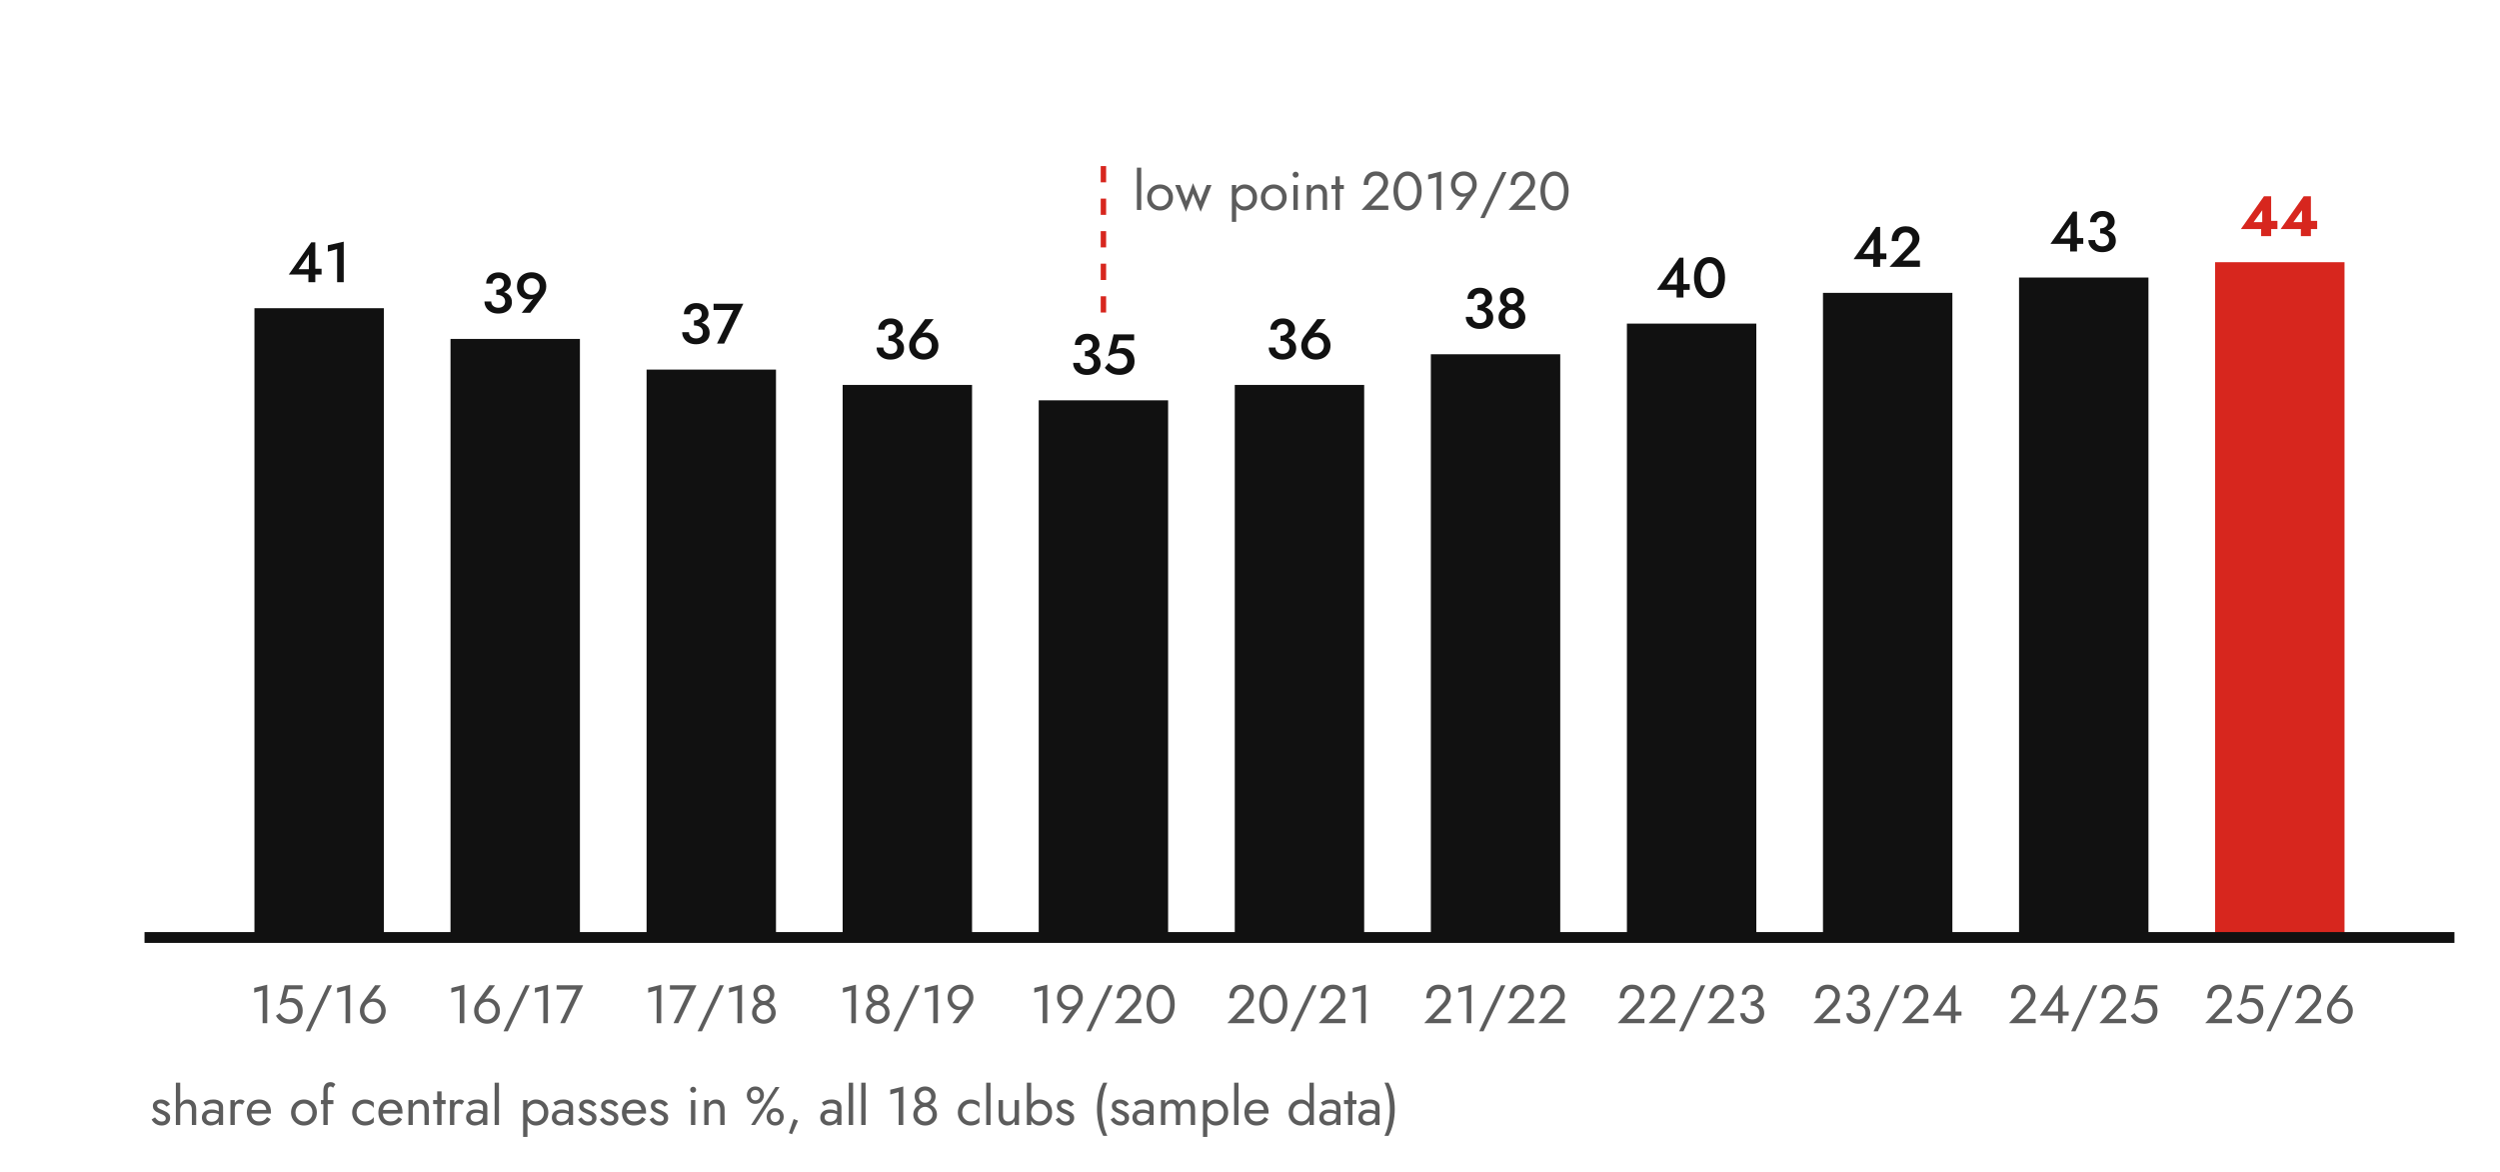
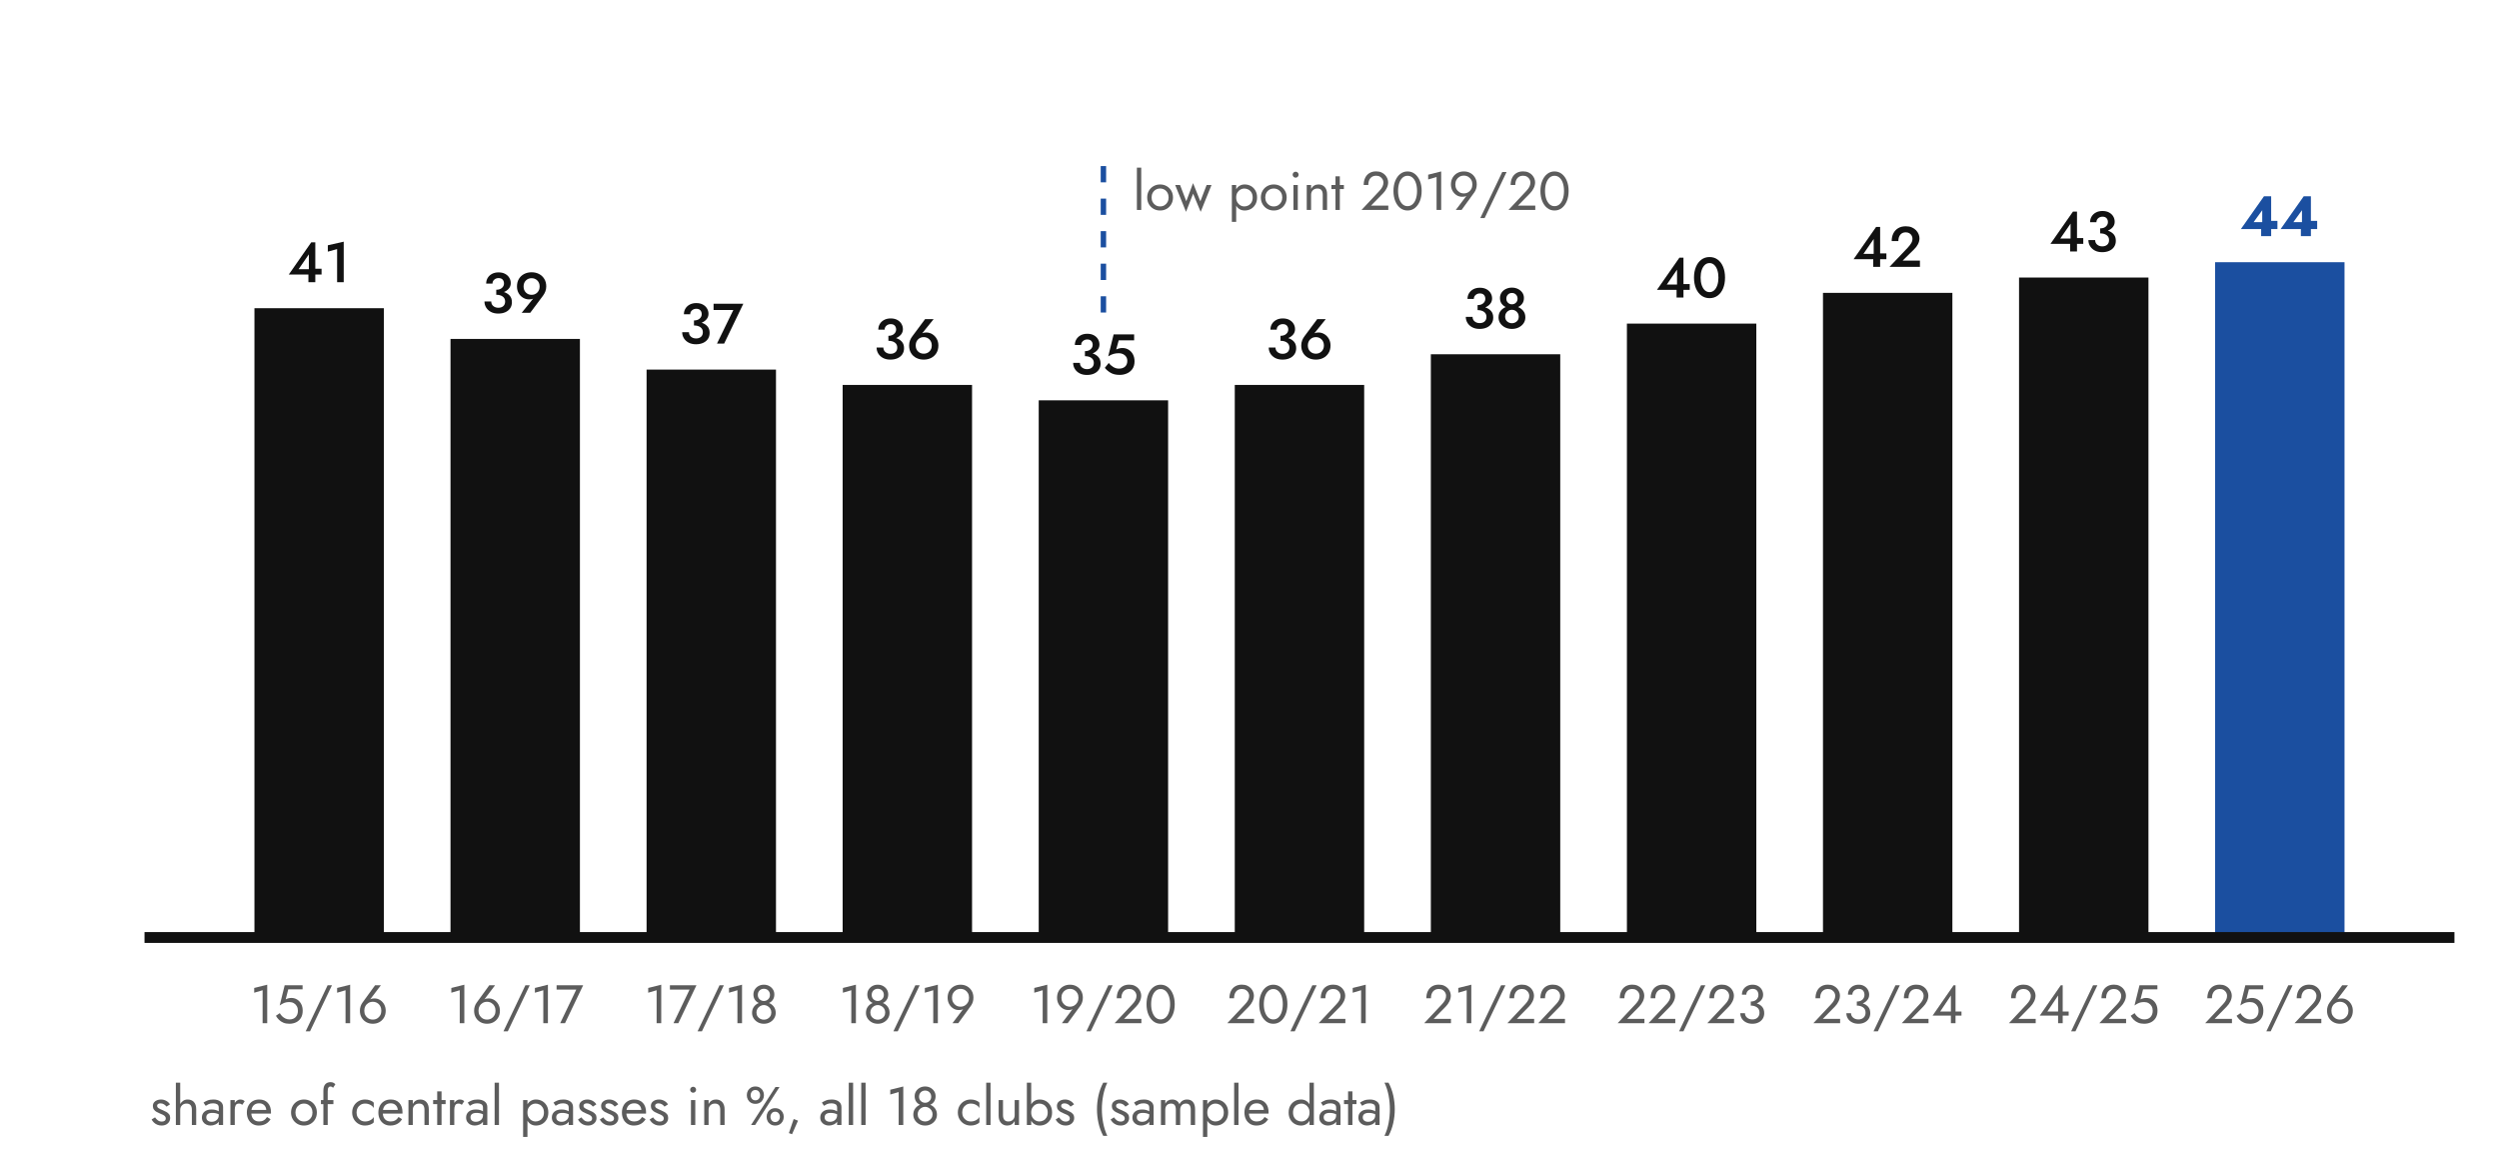
<svg xmlns="http://www.w3.org/2000/svg" xmlns:xlink="http://www.w3.org/1999/xlink" width="460.8pt" height="216pt" viewBox="0 0 460.8 216" version="1.1">
  <defs>
    <style type="text/css">*{stroke-linejoin: round; stroke-linecap: butt}</style>
  </defs>
  <g id="figure_1">
    <g id="patch_1">
      <path d="M 0 216  L 460.8 216  L 460.8 0  L 0 0  L 0 216  z " style="fill: none" />
    </g>
    <g id="axes_1">
      <g id="patch_2">
        <path d="M 27.648 172.8  L 451.584 172.8  L 451.584 25.92  L 27.648 25.92  L 27.648 172.8  z " style="fill: none" />
      </g>
      <g id="patch_3">
        <path d="M 46.918 172.8  L 70.779 172.8  L 70.779 56.812  L 46.918 56.812  z " clip-path="url(#pa47dbab7b7)" style="fill: #111111" />
      </g>
      <g id="patch_4">
        <path d="M 83.071 172.8  L 106.933 172.8  L 106.933 62.47  L 83.071 62.47  z " clip-path="url(#pa47dbab7b7)" style="fill: #111111" />
      </g>
      <g id="patch_5">
        <path d="M 119.225 172.8  L 143.086 172.8  L 143.086 68.128  L 119.225 68.128  z " clip-path="url(#pa47dbab7b7)" style="fill: #111111" />
      </g>
      <g id="patch_6">
        <path d="M 155.378 172.8  L 179.24 172.8  L 179.24 70.957  L 155.378 70.957  z " clip-path="url(#pa47dbab7b7)" style="fill: #111111" />
      </g>
      <g id="patch_7">
        <path d="M 191.532 172.8  L 215.393 172.8  L 215.393 73.786  L 191.532 73.786  z " clip-path="url(#pa47dbab7b7)" style="fill: #111111" />
      </g>
      <g id="patch_8">
        <path d="M 227.685 172.8  L 251.547 172.8  L 251.547 70.957  L 227.685 70.957  z " clip-path="url(#pa47dbab7b7)" style="fill: #111111" />
      </g>
      <g id="patch_9">
        <path d="M 263.839 172.8  L 287.7 172.8  L 287.7 65.299  L 263.839 65.299  z " clip-path="url(#pa47dbab7b7)" style="fill: #111111" />
      </g>
      <g id="patch_10">
        <path d="M 299.992 172.8  L 323.854 172.8  L 323.854 59.641  L 299.992 59.641  z " clip-path="url(#pa47dbab7b7)" style="fill: #111111" />
      </g>
      <g id="patch_11">
        <path d="M 336.146 172.8  L 360.007 172.8  L 360.007 53.983  L 336.146 53.983  z " clip-path="url(#pa47dbab7b7)" style="fill: #111111" />
      </g>
      <g id="patch_12">
        <path d="M 372.299 172.8  L 396.161 172.8  L 396.161 51.154  L 372.299 51.154  z " clip-path="url(#pa47dbab7b7)" style="fill: #111111" />
      </g>
      <g id="patch_13">
-         <path d="M 408.453 172.8  L 432.314 172.8  L 432.314 48.325  L 408.453 48.325  z " clip-path="url(#pa47dbab7b7)" style="fill: #d7261e" />
+         <path d="M 408.453 172.8  L 432.314 172.8  L 432.314 48.325  L 408.453 48.325  z " clip-path="url(#pa47dbab7b7)" style="fill: #1b4fa0" />
      </g>
      <g id="matplotlib.axis_1">
        <g id="xtick_1">
          <g id="line2d_1" />
          <g id="text_1">
            <g style="fill: #5c5c5c" transform="translate(46.07348 188.6) scale(0.1 -0.1)">
              <defs>
                <path id="Jost-Book-31" d="M 512 3597  L 512 4160  L 2048 4544  L 2048 0  L 1504 0  L 1504 3891  L 512 3597  z " transform="scale(0.015625)" />
                <path id="Jost-Book-35" d="M 3354 1472  Q 3354 966 3142 624  Q 2931 282 2576 109  Q 2221 -64 1786 -64  Q 1376 -64 1072 64  Q 768 192 553 406  Q 339 621 192 877  L 653 1190  Q 755 998 924 828  Q 1094 659 1318 553  Q 1542 448 1786 448  Q 2266 448 2528 729  Q 2790 1011 2790 1472  Q 2790 1779 2659 2009  Q 2528 2240 2301 2368  Q 2074 2496 1786 2496  Q 1574 2496 1398 2461  Q 1222 2426 1046 2339  Q 870 2253 640 2093  L 1229 4480  L 3341 4480  L 3341 4000  L 1651 4000  L 1350 2816  Q 1670 2982 2016 2982  Q 2400 2982 2704 2790  Q 3008 2598 3181 2259  Q 3354 1920 3354 1472  z " transform="scale(0.015625)" />
                <path id="Jost-Book-2f" d="M 2688 4480  L 3200 4480  L 608 -960  L 96 -960  L 2688 4480  z " transform="scale(0.015625)" />
                <path id="Jost-Book-36" d="M 2112 4480  L 2797 4480  L 1536 2816  Q 1645 2880 1769 2902  Q 1894 2925 2042 2925  Q 2406 2925 2707 2733  Q 3008 2541 3187 2214  Q 3366 1888 3366 1472  Q 3366 1011 3164 665  Q 2963 320 2620 128  Q 2278 -64 1843 -64  Q 1414 -64 1068 128  Q 723 320 521 665  Q 320 1011 320 1472  Q 320 1747 397 1984  Q 474 2221 602 2400  L 2112 4480  z M 838 1472  Q 838 1165 969 931  Q 1101 698 1328 563  Q 1555 429 1843 429  Q 2131 429 2358 563  Q 2586 698 2717 931  Q 2848 1165 2848 1472  Q 2848 1779 2717 2019  Q 2586 2259 2358 2393  Q 2131 2528 1843 2528  Q 1555 2528 1328 2393  Q 1101 2259 969 2019  Q 838 1779 838 1472  z " transform="scale(0.015625)" />
              </defs>
              <use xlink:href="#Jost-Book-31" />
              <use xlink:href="#Jost-Book-35" transform="translate(44.99999 0)" />
              <use xlink:href="#Jost-Book-2f" transform="translate(101.4 0)" />
              <use xlink:href="#Jost-Book-31" transform="translate(152.9 0)" />
              <use xlink:href="#Jost-Book-36" transform="translate(197.8999 0)" />
            </g>
          </g>
        </g>
        <g id="xtick_2">
          <g id="line2d_2" />
          <g id="text_2">
            <g style="fill: #5c5c5c" transform="translate(82.42229 188.6) scale(0.1 -0.1)">
              <defs>
                <path id="Jost-Book-37" d="M 192 3968  L 192 4480  L 3328 4480  L 1184 0  L 614 0  L 2515 3968  L 192 3968  z " transform="scale(0.015625)" />
              </defs>
              <use xlink:href="#Jost-Book-31" />
              <use xlink:href="#Jost-Book-36" transform="translate(44.99999 0)" />
              <use xlink:href="#Jost-Book-2f" transform="translate(102.6 0)" />
              <use xlink:href="#Jost-Book-31" transform="translate(154.1 0)" />
              <use xlink:href="#Jost-Book-37" transform="translate(199.0999 0)" />
            </g>
          </g>
        </g>
        <g id="xtick_3">
          <g id="line2d_3" />
          <g id="text_3">
            <g style="fill: #5c5c5c" transform="translate(118.7258 188.6) scale(0.1 -0.1)">
              <defs>
                <path id="Jost-Book-38" d="M 352 1216  Q 352 1658 579 1955  Q 806 2253 1146 2387  Q 851 2515 681 2774  Q 512 3034 512 3398  Q 512 3718 675 3977  Q 838 4237 1116 4390  Q 1395 4544 1747 4544  Q 2099 4544 2377 4390  Q 2656 4237 2819 3977  Q 2982 3718 2982 3398  Q 2982 3034 2812 2774  Q 2643 2515 2349 2387  Q 2688 2253 2915 1955  Q 3142 1658 3142 1216  Q 3142 870 2960 579  Q 2778 288 2464 112  Q 2150 -64 1747 -64  Q 1350 -64 1033 112  Q 717 288 534 579  Q 352 870 352 1216  z M 1030 3334  Q 1030 3021 1244 2822  Q 1459 2624 1747 2624  Q 2035 2624 2249 2822  Q 2464 3021 2464 3334  Q 2464 3654 2262 3859  Q 2061 4064 1747 4064  Q 1434 4064 1232 3859  Q 1030 3654 1030 3334  z M 870 1280  Q 870 1005 995 813  Q 1120 621 1321 518  Q 1523 416 1747 416  Q 1971 416 2172 518  Q 2374 621 2499 813  Q 2624 1005 2624 1280  Q 2624 1523 2499 1718  Q 2374 1914 2172 2029  Q 1971 2144 1747 2144  Q 1523 2144 1321 2029  Q 1120 1914 995 1718  Q 870 1523 870 1280  z " transform="scale(0.015625)" />
              </defs>
              <use xlink:href="#Jost-Book-31" />
              <use xlink:href="#Jost-Book-37" transform="translate(44.99999 0)" />
              <use xlink:href="#Jost-Book-2f" transform="translate(97.49997 0)" />
              <use xlink:href="#Jost-Book-31" transform="translate(149 0)" />
              <use xlink:href="#Jost-Book-38" transform="translate(193.9999 0)" />
            </g>
          </g>
        </g>
        <g id="xtick_4">
          <g id="line2d_4" />
          <g id="text_4">
            <g style="fill: #5c5c5c" transform="translate(154.6246 188.6) scale(0.1 -0.1)">
              <defs>
                <path id="Jost-Book-39" d="M 1574 0  L 890 0  L 2150 1664  Q 2042 1600 1917 1577  Q 1792 1555 1645 1555  Q 1280 1555 979 1747  Q 678 1939 499 2268  Q 320 2598 320 3008  Q 320 3469 521 3814  Q 723 4160 1068 4352  Q 1414 4544 1843 4544  Q 2278 4544 2620 4352  Q 2963 4160 3164 3814  Q 3366 3469 3366 3008  Q 3366 2733 3289 2496  Q 3213 2259 3085 2080  L 1574 0  z M 2848 3008  Q 2848 3315 2717 3548  Q 2586 3782 2358 3916  Q 2131 4051 1843 4051  Q 1555 4051 1328 3916  Q 1101 3782 969 3548  Q 838 3315 838 3008  Q 838 2701 969 2464  Q 1101 2227 1328 2089  Q 1555 1952 1843 1952  Q 2131 1952 2358 2089  Q 2586 2227 2717 2464  Q 2848 2701 2848 3008  z " transform="scale(0.015625)" />
              </defs>
              <use xlink:href="#Jost-Book-31" />
              <use xlink:href="#Jost-Book-38" transform="translate(44.99999 0)" />
              <use xlink:href="#Jost-Book-2f" transform="translate(99.59998 0)" />
              <use xlink:href="#Jost-Book-31" transform="translate(151.1 0)" />
              <use xlink:href="#Jost-Book-39" transform="translate(196.0999 0)" />
            </g>
          </g>
        </g>
        <g id="xtick_5">
          <g id="line2d_5" />
          <g id="text_5">
            <g style="fill: #5c5c5c" transform="translate(189.9125 188.6) scale(0.1 -0.1)">
              <defs>
                <path id="Jost-Book-32" d="M 128 0  L 2246 2259  Q 2470 2496 2592 2733  Q 2714 2970 2714 3238  Q 2714 3437 2611 3619  Q 2509 3802 2317 3920  Q 2125 4038 1850 4038  Q 1421 4038 1174 3747  Q 928 3456 928 2944  L 384 2944  Q 384 3424 557 3785  Q 730 4147 1059 4348  Q 1389 4550 1850 4550  Q 2221 4550 2489 4425  Q 2758 4301 2931 4105  Q 3104 3910 3187 3686  Q 3270 3462 3270 3258  Q 3270 2912 3104 2573  Q 2938 2234 2675 1965  L 1248 512  L 3290 512  L 3290 0  L 128 0  z " transform="scale(0.015625)" />
                <path id="Jost-Book-30" d="M 256 2240  Q 256 2912 467 3430  Q 678 3949 1052 4246  Q 1427 4544 1920 4544  Q 2413 4544 2787 4246  Q 3162 3949 3373 3430  Q 3584 2912 3584 2240  Q 3584 1568 3373 1049  Q 3162 531 2787 233  Q 2413 -64 1920 -64  Q 1427 -64 1052 233  Q 678 531 467 1049  Q 256 1568 256 2240  z M 800 2240  Q 800 1722 937 1315  Q 1075 909 1324 678  Q 1574 448 1920 448  Q 2266 448 2518 678  Q 2771 909 2905 1315  Q 3040 1722 3040 2240  Q 3040 2765 2905 3168  Q 2771 3571 2518 3801  Q 2266 4032 1920 4032  Q 1574 4032 1324 3801  Q 1075 3571 937 3168  Q 800 2765 800 2240  z " transform="scale(0.015625)" />
              </defs>
              <use xlink:href="#Jost-Book-31" />
              <use xlink:href="#Jost-Book-39" transform="translate(44.99999 0)" />
              <use xlink:href="#Jost-Book-2f" transform="translate(102.6 0)" />
              <use xlink:href="#Jost-Book-32" transform="translate(154.1 0)" />
              <use xlink:href="#Jost-Book-30" transform="translate(211 0)" />
            </g>
          </g>
        </g>
        <g id="xtick_6">
          <g id="line2d_6" />
          <g id="text_6">
            <g style="fill: #5c5c5c" transform="translate(226.1004 188.6) scale(0.1 -0.1)">
              <use xlink:href="#Jost-Book-32" />
              <use xlink:href="#Jost-Book-30" transform="translate(56.89999 0)" />
              <use xlink:href="#Jost-Book-2f" transform="translate(116.9 0)" />
              <use xlink:href="#Jost-Book-32" transform="translate(168.4 0)" />
              <use xlink:href="#Jost-Book-31" transform="translate(225.3 0)" />
            </g>
          </g>
        </g>
        <g id="xtick_7">
          <g id="line2d_7" />
          <g id="text_7">
            <g style="fill: #5c5c5c" transform="translate(262.4086 188.6) scale(0.1 -0.1)">
              <use xlink:href="#Jost-Book-32" />
              <use xlink:href="#Jost-Book-31" transform="translate(56.89999 0)" />
              <use xlink:href="#Jost-Book-2f" transform="translate(101.9 0)" />
              <use xlink:href="#Jost-Book-32" transform="translate(153.4 0)" />
              <use xlink:href="#Jost-Book-32" transform="translate(210.3 0)" />
            </g>
          </g>
        </g>
        <g id="xtick_8">
          <g id="line2d_8" />
          <g id="text_8">
            <g style="fill: #5c5c5c" transform="translate(298.0824 188.6) scale(0.1 -0.1)">
              <defs>
                <path id="Jost-Book-33" d="M 1811 -64  Q 1382 -64 1059 102  Q 736 269 560 553  Q 384 838 384 1184  L 934 1184  Q 934 870 1180 659  Q 1427 448 1811 448  Q 2195 448 2422 665  Q 2650 883 2650 1248  Q 2650 1664 2352 1872  Q 2054 2080 1619 2080  L 1619 2560  Q 2054 2560 2288 2790  Q 2522 3021 2522 3334  Q 2522 3654 2352 3852  Q 2182 4051 1843 4051  Q 1530 4051 1312 3856  Q 1094 3661 1094 3366  L 576 3366  Q 576 3718 739 3980  Q 902 4243 1187 4393  Q 1472 4544 1837 4544  Q 2221 4544 2499 4377  Q 2778 4211 2928 3942  Q 3078 3674 3078 3354  Q 3078 3021 2873 2752  Q 2669 2483 2317 2336  Q 2714 2221 2960 1939  Q 3206 1658 3206 1184  Q 3206 806 3024 524  Q 2842 243 2528 89  Q 2214 -64 1811 -64  z " transform="scale(0.015625)" />
              </defs>
              <use xlink:href="#Jost-Book-32" />
              <use xlink:href="#Jost-Book-32" transform="translate(56.89999 0)" />
              <use xlink:href="#Jost-Book-2f" transform="translate(113.8 0)" />
              <use xlink:href="#Jost-Book-32" transform="translate(165.3 0)" />
              <use xlink:href="#Jost-Book-33" transform="translate(222.2 0)" />
            </g>
          </g>
        </g>
        <g id="xtick_9">
          <g id="line2d_9" />
          <g id="text_9">
            <g style="fill: #5c5c5c" transform="translate(334.1664 188.6) scale(0.1 -0.1)">
              <defs>
                <path id="Jost-Book-34" d="M 128 896  L 2611 4480  L 2835 4480  L 2835 1376  L 3539 1376  L 3539 896  L 2835 896  L 2835 0  L 2291 0  L 2291 896  L 128 896  z M 1024 1376  L 2291 1376  L 2291 3270  L 1024 1376  z " transform="scale(0.015625)" />
              </defs>
              <use xlink:href="#Jost-Book-32" />
              <use xlink:href="#Jost-Book-33" transform="translate(56.89999 0)" />
              <use xlink:href="#Jost-Book-2f" transform="translate(111.5 0)" />
              <use xlink:href="#Jost-Book-32" transform="translate(163 0)" />
              <use xlink:href="#Jost-Book-34" transform="translate(219.9 0)" />
            </g>
          </g>
        </g>
        <g id="xtick_10">
          <g id="line2d_10" />
          <g id="text_10">
            <g style="fill: #5c5c5c" transform="translate(370.2292 188.6) scale(0.1 -0.1)">
              <use xlink:href="#Jost-Book-32" />
              <use xlink:href="#Jost-Book-34" transform="translate(56.89999 0)" />
              <use xlink:href="#Jost-Book-2f" transform="translate(115.2 0)" />
              <use xlink:href="#Jost-Book-32" transform="translate(166.7 0)" />
              <use xlink:href="#Jost-Book-35" transform="translate(223.6 0)" />
            </g>
          </g>
        </g>
        <g id="xtick_11">
          <g id="line2d_11" />
          <g id="text_11">
            <g style="fill: #5c5c5c" transform="translate(406.4179 188.6) scale(0.1 -0.1)">
              <use xlink:href="#Jost-Book-32" />
              <use xlink:href="#Jost-Book-35" transform="translate(56.89999 0)" />
              <use xlink:href="#Jost-Book-2f" transform="translate(113.3 0)" />
              <use xlink:href="#Jost-Book-32" transform="translate(164.8 0)" />
              <use xlink:href="#Jost-Book-36" transform="translate(221.7 0)" />
            </g>
          </g>
        </g>
      </g>
      <g id="matplotlib.axis_2" />
      <g id="line2d_12">
-         <path d="M 203.462 57.604  L 203.462 28.409  " clip-path="url(#pa47dbab7b7)" style="fill: none; stroke-dasharray: 3,3; stroke-dashoffset: 0; stroke: #d7261e" />
+         <path d="M 203.462 57.604  L 203.462 28.409  " clip-path="url(#pa47dbab7b7)" style="fill: none; stroke-dasharray: 3,3; stroke-dashoffset: 0; stroke: #1b4fa0" />
      </g>
      <g id="patch_14">
        <path d="M 27.648 172.8  L 451.584 172.8  " style="fill: none; stroke: #111111; stroke-width: 2; stroke-linejoin: miter; stroke-linecap: square" />
      </g>
      <g id="text_12">
        <g style="fill: #111111" transform="translate(53.05707 52.01284) scale(0.105 -0.105)">
          <defs>
            <path id="Jost-Medium-34" d="M 115 858  L 2643 4480  L 3098 4480  L 3098 1510  L 3802 1510  L 3802 858  L 3098 858  L 3098 0  L 2323 0  L 2323 858  L 115 858  z M 1222 1459  L 2374 1459  L 2374 3130  L 1222 1459  z " transform="scale(0.015625)" />
            <path id="Jost-Medium-31" d="M 480 3430  L 480 4147  L 2266 4550  L 2266 0  L 1523 0  L 1523 3718  L 480 3430  z " transform="scale(0.015625)" />
          </defs>
          <use xlink:href="#Jost-Medium-34" />
          <use xlink:href="#Jost-Medium-31" transform="translate(62.89999 0)" />
        </g>
      </g>
      <g id="text_13">
        <g style="fill: #111111" transform="translate(88.75448 57.67077) scale(0.105 -0.105)">
          <defs>
            <path id="Jost-Medium-33" d="M 1901 -77  Q 1421 -77 1075 108  Q 730 294 541 601  Q 352 909 352 1280  L 1114 1280  Q 1114 960 1344 768  Q 1574 576 1914 576  Q 2259 576 2467 761  Q 2675 947 2675 1280  Q 2675 1638 2403 1836  Q 2131 2035 1677 2035  L 1677 2598  Q 2086 2598 2316 2806  Q 2547 3014 2547 3302  Q 2547 3571 2393 3740  Q 2240 3910 1939 3910  Q 1651 3910 1452 3734  Q 1254 3558 1254 3290  L 544 3290  Q 544 3654 720 3939  Q 896 4224 1209 4387  Q 1523 4550 1933 4550  Q 2368 4550 2675 4384  Q 2982 4218 3145 3942  Q 3309 3667 3309 3341  Q 3309 3002 3101 2746  Q 2893 2490 2541 2342  Q 2944 2214 3190 1936  Q 3437 1658 3437 1203  Q 3437 813 3245 525  Q 3053 237 2707 80  Q 2362 -77 1901 -77  z " transform="scale(0.015625)" />
            <path id="Jost-Medium-39" d="M 1805 6  L 845 6  L 2131 1594  Q 2029 1549 1917 1533  Q 1805 1517 1670 1517  Q 1318 1517 1008 1699  Q 698 1882 509 2211  Q 320 2541 320 2970  Q 320 3462 537 3820  Q 755 4179 1129 4371  Q 1504 4563 1965 4563  Q 2426 4563 2797 4371  Q 3168 4179 3389 3820  Q 3610 3462 3610 2970  Q 3610 2656 3501 2390  Q 3392 2125 3232 1914  L 1805 6  z M 2867 2970  Q 2867 3379 2608 3638  Q 2349 3898 1965 3898  Q 1574 3898 1318 3638  Q 1062 3379 1062 2970  Q 1062 2554 1318 2291  Q 1574 2029 1965 2029  Q 2349 2029 2608 2291  Q 2867 2554 2867 2970  z " transform="scale(0.015625)" />
          </defs>
          <use xlink:href="#Jost-Medium-33" />
          <use xlink:href="#Jost-Medium-39" transform="translate(57.59999 0)" />
        </g>
      </g>
      <g id="text_14">
        <g style="fill: #111111" transform="translate(125.2131 63.32871) scale(0.105 -0.105)">
          <defs>
            <path id="Jost-Medium-37" d="M 192 3770  L 192 4480  L 3539 4480  L 1382 0  L 576 0  L 2413 3770  L 192 3770  z " transform="scale(0.015625)" />
          </defs>
          <use xlink:href="#Jost-Medium-33" />
          <use xlink:href="#Jost-Medium-37" transform="translate(57.59999 0)" />
        </g>
      </g>
      <g id="text_15">
        <g style="fill: #111111" transform="translate(161.0615 66.15767) scale(0.105 -0.105)">
          <defs>
            <path id="Jost-Medium-36" d="M 2118 4474  L 3078 4474  L 1798 2886  Q 1894 2931 2009 2950  Q 2125 2970 2259 2970  Q 2611 2970 2918 2784  Q 3226 2598 3418 2268  Q 3610 1939 3610 1510  Q 3610 1018 3389 659  Q 3168 301 2797 112  Q 2426 -77 1965 -77  Q 1504 -77 1129 112  Q 755 301 537 659  Q 320 1018 320 1510  Q 320 1824 425 2089  Q 531 2355 698 2566  L 2118 4474  z M 1062 1510  Q 1062 1101 1318 845  Q 1574 589 1965 589  Q 2349 589 2608 845  Q 2867 1101 2867 1510  Q 2867 1926 2608 2188  Q 2349 2451 1965 2451  Q 1574 2451 1318 2188  Q 1062 1926 1062 1510  z " transform="scale(0.015625)" />
          </defs>
          <use xlink:href="#Jost-Medium-33" />
          <use xlink:href="#Jost-Medium-36" transform="translate(57.59999 0)" />
        </g>
      </g>
      <g id="text_16">
        <g style="fill: #111111" transform="translate(197.3044 68.98664) scale(0.105 -0.105)">
          <defs>
            <path id="Jost-Medium-35" d="M 3565 1459  Q 3565 941 3328 601  Q 3091 262 2710 96  Q 2330 -70 1901 -70  Q 1280 -70 880 166  Q 480 403 224 723  L 672 1274  Q 864 1005 1171 819  Q 1478 634 1805 634  Q 2253 634 2502 864  Q 2752 1094 2752 1504  Q 2752 1773 2621 1968  Q 2490 2163 2275 2265  Q 2061 2368 1805 2368  Q 1504 2368 1229 2297  Q 954 2227 608 2016  L 1216 4480  L 3520 4480  L 3520 3814  L 1786 3814  L 1504 2784  Q 1670 2867 1849 2908  Q 2029 2950 2214 2950  Q 2586 2950 2893 2764  Q 3200 2579 3382 2243  Q 3565 1907 3565 1459  z " transform="scale(0.015625)" />
          </defs>
          <use xlink:href="#Jost-Medium-33" />
          <use xlink:href="#Jost-Medium-35" transform="translate(57.59999 0)" />
        </g>
      </g>
      <g id="text_17">
        <g style="fill: #111111" transform="translate(233.3685 66.15767) scale(0.105 -0.105)">
          <use xlink:href="#Jost-Medium-33" />
          <use xlink:href="#Jost-Medium-36" transform="translate(57.59999 0)" />
        </g>
      </g>
      <g id="text_18">
        <g style="fill: #111111" transform="translate(269.7058 60.49974) scale(0.105 -0.105)">
          <defs>
            <path id="Jost-Medium-38" d="M 346 1216  Q 346 1664 579 1952  Q 813 2240 1158 2381  Q 864 2515 685 2771  Q 506 3027 506 3398  Q 506 3738 685 4000  Q 864 4262 1171 4412  Q 1478 4563 1850 4563  Q 2227 4563 2531 4412  Q 2835 4262 3017 4000  Q 3200 3738 3200 3398  Q 3200 3027 3017 2771  Q 2835 2515 2541 2381  Q 2886 2240 3123 1952  Q 3360 1664 3360 1216  Q 3360 845 3155 550  Q 2950 256 2608 89  Q 2266 -77 1850 -77  Q 1434 -77 1091 89  Q 749 256 547 550  Q 346 845 346 1216  z M 1222 3322  Q 1222 3040 1408 2864  Q 1594 2688 1850 2688  Q 2112 2688 2297 2864  Q 2483 3040 2483 3322  Q 2483 3597 2304 3779  Q 2125 3962 1850 3962  Q 1574 3962 1398 3779  Q 1222 3597 1222 3322  z M 1088 1318  Q 1088 954 1318 758  Q 1549 563 1850 563  Q 2150 563 2384 758  Q 2618 954 2618 1318  Q 2618 1530 2509 1702  Q 2400 1875 2227 1974  Q 2054 2074 1850 2074  Q 1651 2074 1475 1974  Q 1299 1875 1193 1702  Q 1088 1530 1088 1318  z " transform="scale(0.015625)" />
          </defs>
          <use xlink:href="#Jost-Medium-33" />
          <use xlink:href="#Jost-Medium-38" transform="translate(57.59999 0)" />
        </g>
      </g>
      <g id="text_19">
        <g style="fill: #111111" transform="translate(305.3392 54.8418) scale(0.105 -0.105)">
          <defs>
            <path id="Jost-Medium-30" d="M 256 2240  Q 256 2931 477 3452  Q 698 3974 1091 4262  Q 1485 4550 2003 4550  Q 2528 4550 2918 4262  Q 3309 3974 3526 3452  Q 3744 2931 3744 2240  Q 3744 1549 3526 1027  Q 3309 506 2918 218  Q 2528 -70 2003 -70  Q 1485 -70 1091 218  Q 698 506 477 1027  Q 256 1549 256 2240  z M 998 2240  Q 998 1760 1123 1392  Q 1248 1024 1472 816  Q 1696 608 2003 608  Q 2304 608 2528 816  Q 2752 1024 2877 1392  Q 3002 1760 3002 2240  Q 3002 2720 2877 3088  Q 2752 3456 2528 3664  Q 2304 3872 2003 3872  Q 1696 3872 1472 3664  Q 1248 3456 1123 3088  Q 998 2720 998 2240  z " transform="scale(0.015625)" />
          </defs>
          <use xlink:href="#Jost-Medium-34" />
          <use xlink:href="#Jost-Medium-30" transform="translate(62.89999 0)" />
        </g>
      </g>
      <g id="text_20">
        <g style="fill: #111111" transform="translate(341.6026 49.18387) scale(0.105 -0.105)">
          <defs>
            <path id="Jost-Medium-32" d="M 128 0  L 2202 2182  Q 2438 2438 2572 2672  Q 2707 2906 2707 3174  Q 2707 3347 2617 3510  Q 2528 3674 2358 3776  Q 2189 3878 1946 3878  Q 1562 3878 1341 3612  Q 1120 3347 1120 2899  L 371 2899  Q 371 3373 553 3747  Q 736 4122 1091 4339  Q 1446 4557 1958 4557  Q 2349 4557 2637 4432  Q 2925 4307 3113 4105  Q 3302 3904 3398 3670  Q 3494 3437 3494 3213  Q 3494 2861 3321 2534  Q 3149 2208 2874 1952  L 1606 704  L 3546 704  L 3546 0  L 128 0  z " transform="scale(0.015625)" />
          </defs>
          <use xlink:href="#Jost-Medium-34" />
          <use xlink:href="#Jost-Medium-32" transform="translate(62.89999 0)" />
        </g>
      </g>
      <g id="text_21">
        <g style="fill: #111111" transform="translate(377.9038 46.3549) scale(0.105 -0.105)">
          <use xlink:href="#Jost-Medium-34" />
          <use xlink:href="#Jost-Medium-33" transform="translate(62.89999 0)" />
        </g>
      </g>
      <g id="text_22">
-         <g style="fill: #d7261e" transform="translate(413.0549 43.52593) scale(0.105 -0.105)">
+         <g style="fill: #1b4fa0" transform="translate(413.0549 43.52593) scale(0.105 -0.105)">
          <defs>
            <path id="Jost-Bold-34" d="M 90 794  L 2688 4480  L 3494 4480  L 3494 1715  L 4198 1715  L 4198 794  L 3494 794  L 3494 0  L 2368 0  L 2368 794  L 90 794  z M 1523 1574  L 2490 1574  L 2490 2912  L 1523 1574  z " transform="scale(0.015625)" />
          </defs>
          <use xlink:href="#Jost-Bold-34" />
          <use xlink:href="#Jost-Bold-34" transform="translate(69.79999 0)" />
        </g>
      </g>
      <g id="text_23">
        <g style="fill: #5c5c5c" transform="translate(208.8855 38.69898) scale(0.1 -0.1)">
          <defs>
            <path id="Jost-Book-6c" d="M 480 4992  L 992 4992  L 992 0  L 480 0  L 480 4992  z " transform="scale(0.015625)" />
            <path id="Jost-Book-6f" d="M 224 1472  Q 224 1920 425 2265  Q 627 2611 972 2809  Q 1318 3008 1747 3008  Q 2182 3008 2524 2809  Q 2867 2611 3068 2265  Q 3270 1920 3270 1472  Q 3270 1030 3068 681  Q 2867 333 2524 134  Q 2182 -64 1747 -64  Q 1318 -64 972 134  Q 627 333 425 681  Q 224 1030 224 1472  z M 742 1472  Q 742 1165 873 928  Q 1005 691 1232 553  Q 1459 416 1747 416  Q 2035 416 2262 553  Q 2490 691 2621 928  Q 2752 1165 2752 1472  Q 2752 1779 2621 2019  Q 2490 2259 2262 2393  Q 2035 2528 1747 2528  Q 1459 2528 1232 2393  Q 1005 2259 873 2019  Q 742 1779 742 1472  z " transform="scale(0.015625)" />
            <path id="Jost-Book-77" d="M 32 2944  L 608 2944  L 1344 1030  L 2144 3168  L 3002 1018  L 3744 2944  L 4320 2944  L 3040 -224  L 2150 1920  L 1312 -224  L 32 2944  z " transform="scale(0.015625)" />
            <path id="Jost-Book-20" transform="scale(0.015625)" />
            <path id="Jost-Book-70" d="M 960 -1408  L 448 -1408  L 448 2944  L 960 2944  L 960 2438  Q 1120 2714 1379 2861  Q 1638 3008 1965 3008  Q 2368 3008 2697 2822  Q 3027 2637 3225 2294  Q 3424 1952 3424 1472  Q 3424 998 3225 652  Q 3027 307 2697 121  Q 2368 -64 1965 -64  Q 1638 -64 1379 83  Q 1120 230 960 506  L 960 -1408  z M 2906 1472  Q 2906 1811 2768 2048  Q 2630 2285 2403 2406  Q 2176 2528 1901 2528  Q 1677 2528 1459 2406  Q 1242 2285 1101 2048  Q 960 1811 960 1472  Q 960 1133 1101 896  Q 1242 659 1459 537  Q 1677 416 1901 416  Q 2176 416 2403 537  Q 2630 659 2768 896  Q 2906 1133 2906 1472  z " transform="scale(0.015625)" />
            <path id="Jost-Book-69" d="M 480 4160  Q 480 4307 585 4409  Q 691 4512 832 4512  Q 979 4512 1081 4409  Q 1184 4307 1184 4160  Q 1184 4019 1081 3913  Q 979 3808 832 3808  Q 691 3808 585 3913  Q 480 4019 480 4160  z M 576 2944  L 1088 2944  L 1088 0  L 576 0  L 576 2944  z " transform="scale(0.015625)" />
            <path id="Jost-Book-6e" d="M 2368 1792  Q 2368 2528 1741 2528  Q 1408 2528 1200 2323  Q 992 2118 992 1792  L 992 0  L 480 0  L 480 2944  L 992 2944  L 992 2483  Q 1280 3008 1869 3008  Q 2336 3008 2608 2697  Q 2880 2387 2880 1856  L 2880 0  L 2368 0  L 2368 1792  z " transform="scale(0.015625)" />
            <path id="Jost-Book-74" d="M 32 2944  L 512 2944  L 512 3968  L 1024 3968  L 1024 2944  L 1504 2944  L 1504 2464  L 1024 2464  L 1024 0  L 512 0  L 512 2464  L 32 2464  L 32 2944  z " transform="scale(0.015625)" />
          </defs>
          <use xlink:href="#Jost-Book-6c" />
          <use xlink:href="#Jost-Book-6f" transform="translate(22.99998 0)" />
          <use xlink:href="#Jost-Book-77" transform="translate(77.59998 0)" />
          <use xlink:href="#Jost-Book-20" transform="translate(145.6 0)" />
          <use xlink:href="#Jost-Book-70" transform="translate(175.5999 0)" />
          <use xlink:href="#Jost-Book-6f" transform="translate(232.5999 0)" />
          <use xlink:href="#Jost-Book-69" transform="translate(287.1999 0)" />
          <use xlink:href="#Jost-Book-6e" transform="translate(313.1999 0)" />
          <use xlink:href="#Jost-Book-74" transform="translate(365.6999 0)" />
          <use xlink:href="#Jost-Book-20" transform="translate(389.6999 0)" />
          <use xlink:href="#Jost-Book-32" transform="translate(419.6999 0)" />
          <use xlink:href="#Jost-Book-30" transform="translate(476.5999 0)" />
          <use xlink:href="#Jost-Book-31" transform="translate(536.5998 0)" />
          <use xlink:href="#Jost-Book-39" transform="translate(581.5998 0)" />
          <use xlink:href="#Jost-Book-2f" transform="translate(639.1998 0)" />
          <use xlink:href="#Jost-Book-32" transform="translate(690.6998 0)" />
          <use xlink:href="#Jost-Book-30" transform="translate(747.5998 0)" />
        </g>
      </g>
    </g>
    <g id="text_24">
      <g style="fill: #5c5c5c" transform="translate(27.648 207.36) scale(0.1 -0.1)">
        <defs>
          <path id="Jost-Book-73" d="M 602 902  Q 736 698 931 550  Q 1126 403 1402 403  Q 1619 403 1744 502  Q 1869 602 1869 774  Q 1869 928 1769 1033  Q 1670 1139 1516 1212  Q 1363 1286 1190 1350  Q 998 1427 803 1532  Q 608 1638 477 1808  Q 346 1978 346 2234  Q 346 2496 483 2669  Q 621 2842 841 2925  Q 1062 3008 1299 3008  Q 1651 3008 1939 2841  Q 2227 2675 2362 2432  L 1952 2170  Q 1830 2336 1648 2445  Q 1466 2554 1235 2554  Q 1075 2554 960 2483  Q 845 2413 845 2266  Q 845 2086 1033 1974  Q 1222 1862 1459 1766  Q 1715 1664 1926 1545  Q 2138 1427 2262 1260  Q 2387 1094 2387 832  Q 2387 448 2108 192  Q 1830 -64 1376 -64  Q 1082 -64 845 41  Q 608 147 445 313  Q 282 480 198 653  L 602 902  z " transform="scale(0.015625)" />
          <path id="Jost-Book-68" d="M 2368 1792  Q 2368 2528 1741 2528  Q 1408 2528 1200 2320  Q 992 2112 992 1792  L 992 0  L 480 0  L 480 4992  L 992 4992  L 992 2477  Q 1126 2720 1353 2864  Q 1581 3008 1869 3008  Q 2323 3008 2601 2717  Q 2880 2426 2880 1856  L 2880 0  L 2368 0  L 2368 1792  z " transform="scale(0.015625)" />
          <path id="Jost-Book-61" d="M 634 2266  L 384 2643  Q 550 2765 841 2886  Q 1133 3008 1542 3008  Q 2054 3008 2374 2774  Q 2694 2541 2694 2112  L 2694 0  L 2182 0  L 2182 397  Q 2042 166 1760 51  Q 1478 -64 1210 -64  Q 941 -64 707 48  Q 474 160 333 371  Q 192 582 192 883  Q 192 1312 496 1571  Q 800 1830 1344 1830  Q 1638 1830 1846 1763  Q 2054 1696 2182 1613  L 2182 2042  Q 2182 2342 1987 2451  Q 1792 2560 1517 2560  Q 1184 2560 960 2451  Q 736 2342 634 2266  z M 710 909  Q 710 653 886 515  Q 1062 378 1344 378  Q 1696 378 1939 589  Q 2182 800 2182 1152  L 2182 1261  Q 2003 1350 1817 1388  Q 1632 1427 1427 1427  Q 1056 1427 883 1289  Q 710 1152 710 909  z " transform="scale(0.015625)" />
          <path id="Jost-Book-72" d="M 1882 2381  Q 1779 2458 1696 2493  Q 1613 2528 1485 2528  Q 1197 2528 1094 2320  Q 992 2112 992 1792  L 992 0  L 480 0  L 480 2944  L 992 2944  L 992 2605  Q 1114 2790 1280 2899  Q 1446 3008 1613 3008  Q 1773 3008 1910 2966  Q 2048 2925 2163 2803  L 1882 2381  z " transform="scale(0.015625)" />
          <path id="Jost-Book-65" d="M 1619 -64  Q 1210 -64 893 131  Q 576 326 400 672  Q 224 1018 224 1472  Q 224 1933 406 2278  Q 589 2624 918 2816  Q 1248 3008 1683 3008  Q 2330 3008 2701 2605  Q 3072 2202 3072 1498  Q 3072 1453 3069 1405  Q 3066 1357 3066 1344  L 749 1344  Q 781 902 1024 659  Q 1267 416 1683 416  Q 2285 416 2605 947  L 3021 685  Q 2560 -64 1619 -64  z M 1683 2560  Q 1306 2560 1069 2358  Q 832 2157 768 1779  L 2515 1779  Q 2490 2131 2262 2345  Q 2035 2560 1683 2560  z " transform="scale(0.015625)" />
          <path id="Jost-Book-66" d="M 256 2944  L 544 2944  L 544 4032  Q 544 4557 768 4806  Q 992 5056 1395 5056  Q 1600 5056 1744 4976  Q 1888 4896 1958 4800  L 1677 4378  Q 1613 4486 1526 4515  Q 1440 4544 1363 4544  Q 1222 4544 1139 4416  Q 1056 4288 1056 3968  L 1056 2944  L 1728 2944  L 1728 2464  L 1056 2464  L 1056 0  L 544 0  L 544 2464  L 256 2464  L 256 2944  z " transform="scale(0.015625)" />
          <path id="Jost-Book-63" d="M 710 1472  Q 710 1165 841 928  Q 973 691 1200 553  Q 1427 416 1715 416  Q 2074 416 2355 576  Q 2637 736 2739 954  L 2739 314  Q 2586 134 2301 35  Q 2016 -64 1715 -64  Q 1286 -64 940 134  Q 595 333 393 681  Q 192 1030 192 1472  Q 192 1920 393 2265  Q 595 2611 940 2809  Q 1286 3008 1715 3008  Q 2016 3008 2301 2909  Q 2586 2810 2739 2630  L 2739 1990  Q 2637 2208 2355 2368  Q 2074 2528 1715 2528  Q 1427 2528 1200 2393  Q 973 2259 841 2019  Q 710 1779 710 1472  z " transform="scale(0.015625)" />
          <path id="Jost-Book-25" d="M 224 3520  Q 224 3808 349 4038  Q 474 4269 704 4406  Q 934 4544 1235 4544  Q 1542 4544 1769 4406  Q 1997 4269 2121 4038  Q 2246 3808 2246 3520  Q 2246 3238 2121 3004  Q 1997 2771 1769 2633  Q 1542 2496 1235 2496  Q 934 2496 704 2633  Q 474 2771 349 3004  Q 224 3238 224 3520  z M 3603 4480  L 4083 4480  L 1203 0  L 723 0  L 3603 4480  z M 678 3520  Q 678 3277 825 3094  Q 973 2912 1235 2912  Q 1498 2912 1645 3094  Q 1792 3277 1792 3520  Q 1792 3763 1645 3945  Q 1498 4128 1235 4128  Q 973 4128 825 3945  Q 678 3763 678 3520  z M 2560 960  Q 2560 1248 2685 1478  Q 2810 1709 3040 1846  Q 3270 1984 3571 1984  Q 3878 1984 4105 1846  Q 4333 1709 4457 1478  Q 4582 1248 4582 960  Q 4582 678 4457 444  Q 4333 211 4105 73  Q 3878 -64 3571 -64  Q 3270 -64 3040 73  Q 2810 211 2685 444  Q 2560 678 2560 960  z M 3014 960  Q 3014 717 3161 534  Q 3309 352 3571 352  Q 3834 352 3981 534  Q 4128 717 4128 960  Q 4128 1203 3981 1385  Q 3834 1568 3571 1568  Q 3309 1568 3161 1385  Q 3014 1203 3014 960  z " transform="scale(0.015625)" />
          <path id="Jost-Book-2c" d="M 947 704  L 1459 512  L 755 -1088  L 384 -954  L 947 704  z " transform="scale(0.015625)" />
          <path id="Jost-Book-75" d="M 992 1152  Q 992 800 1152 608  Q 1312 416 1619 416  Q 1958 416 2163 621  Q 2368 826 2368 1152  L 2368 2944  L 2880 2944  L 2880 0  L 2368 0  L 2368 461  Q 2074 -64 1491 -64  Q 1030 -64 755 249  Q 480 563 480 1088  L 480 2944  L 992 2944  L 992 1152  z " transform="scale(0.015625)" />
          <path id="Jost-Book-62" d="M 3424 1472  Q 3424 998 3225 652  Q 3027 307 2697 121  Q 2368 -64 1965 -64  Q 1638 -64 1379 83  Q 1120 230 960 506  L 960 0  L 448 0  L 448 4992  L 960 4992  L 960 2438  Q 1120 2714 1379 2861  Q 1638 3008 1965 3008  Q 2368 3008 2697 2822  Q 3027 2637 3225 2294  Q 3424 1952 3424 1472  z M 2906 1472  Q 2906 1811 2768 2048  Q 2630 2285 2403 2406  Q 2176 2528 1901 2528  Q 1677 2528 1459 2406  Q 1242 2285 1101 2048  Q 960 1811 960 1472  Q 960 1133 1101 896  Q 1242 659 1459 537  Q 1677 416 1901 416  Q 2176 416 2403 537  Q 2630 659 2768 896  Q 2906 1133 2906 1472  z " transform="scale(0.015625)" />
          <path id="Jost-Book-28" d="M 1312 4992  L 1792 4992  Q 1459 4275 1305 3475  Q 1152 2675 1152 1856  Q 1152 1043 1305 243  Q 1459 -557 1792 -1280  L 1312 -1280  Q 928 -557 752 243  Q 576 1043 576 1856  Q 576 2675 752 3475  Q 928 4275 1312 4992  z " transform="scale(0.015625)" />
          <path id="Jost-Book-6d" d="M 4512 1856  L 4512 0  L 4000 0  L 4000 1792  Q 4000 2170 3862 2349  Q 3725 2528 3437 2528  Q 3123 2528 2937 2333  Q 2752 2138 2752 1792  L 2752 0  L 2240 0  L 2240 1792  Q 2240 2170 2102 2349  Q 1965 2528 1677 2528  Q 1363 2528 1177 2333  Q 992 2138 992 1792  L 992 0  L 480 0  L 480 2944  L 992 2944  L 992 2515  Q 1254 3008 1805 3008  Q 2112 3008 2333 2864  Q 2554 2720 2656 2458  Q 2963 3008 3565 3008  Q 4019 3008 4265 2707  Q 4512 2406 4512 1856  z " transform="scale(0.015625)" />
          <path id="Jost-Book-64" d="M 224 1472  Q 224 1952 422 2294  Q 621 2637 953 2822  Q 1286 3008 1683 3008  Q 2010 3008 2269 2861  Q 2528 2714 2688 2438  L 2688 4992  L 3200 4992  L 3200 0  L 2688 0  L 2688 506  Q 2528 230 2269 83  Q 2010 -64 1683 -64  Q 1286 -64 953 121  Q 621 307 422 652  Q 224 998 224 1472  z M 742 1472  Q 742 1133 880 896  Q 1018 659 1248 537  Q 1478 416 1747 416  Q 1971 416 2188 537  Q 2406 659 2547 896  Q 2688 1133 2688 1472  Q 2688 1811 2547 2048  Q 2406 2285 2188 2406  Q 1971 2528 1747 2528  Q 1478 2528 1248 2406  Q 1018 2285 880 2048  Q 742 1811 742 1472  z " transform="scale(0.015625)" />
          <path id="Jost-Book-29" d="M 672 -1280  L 192 -1280  Q 531 -557 681 243  Q 832 1043 832 1856  Q 832 2675 681 3475  Q 531 4275 192 4992  L 672 4992  Q 1056 4275 1232 3475  Q 1408 2675 1408 1856  Q 1408 1043 1232 243  Q 1056 -557 672 -1280  z " transform="scale(0.015625)" />
        </defs>
        <use xlink:href="#Jost-Book-73" />
        <use xlink:href="#Jost-Book-68" transform="translate(40.29999 0)" />
        <use xlink:href="#Jost-Book-61" transform="translate(92.79997 0)" />
        <use xlink:href="#Jost-Book-72" transform="translate(140.9 0)" />
        <use xlink:href="#Jost-Book-65" transform="translate(175.2 0)" />
        <use xlink:href="#Jost-Book-20" transform="translate(226.6999 0)" />
        <use xlink:href="#Jost-Book-6f" transform="translate(256.6999 0)" />
        <use xlink:href="#Jost-Book-66" transform="translate(311.2999 0)" />
        <use xlink:href="#Jost-Book-20" transform="translate(339.8999 0)" />
        <use xlink:href="#Jost-Book-63" transform="translate(369.8999 0)" />
        <use xlink:href="#Jost-Book-65" transform="translate(417.6999 0)" />
        <use xlink:href="#Jost-Book-6e" transform="translate(469.1999 0)" />
        <use xlink:href="#Jost-Book-74" transform="translate(521.6998 0)" />
        <use xlink:href="#Jost-Book-72" transform="translate(545.6998 0)" />
        <use xlink:href="#Jost-Book-61" transform="translate(579.9998 0)" />
        <use xlink:href="#Jost-Book-6c" transform="translate(628.0998 0)" />
        <use xlink:href="#Jost-Book-20" transform="translate(651.0998 0)" />
        <use xlink:href="#Jost-Book-70" transform="translate(681.0998 0)" />
        <use xlink:href="#Jost-Book-61" transform="translate(738.0998 0)" />
        <use xlink:href="#Jost-Book-73" transform="translate(786.1998 0)" />
        <use xlink:href="#Jost-Book-73" transform="translate(826.4997 0)" />
        <use xlink:href="#Jost-Book-65" transform="translate(866.7997 0)" />
        <use xlink:href="#Jost-Book-73" transform="translate(918.2997 0)" />
        <use xlink:href="#Jost-Book-20" transform="translate(958.5997 0)" />
        <use xlink:href="#Jost-Book-69" transform="translate(988.5997 0)" />
        <use xlink:href="#Jost-Book-6e" transform="translate(1014.6 0)" />
        <use xlink:href="#Jost-Book-20" transform="translate(1067.1 0)" />
        <use xlink:href="#Jost-Book-25" transform="translate(1097.1 0)" />
        <use xlink:href="#Jost-Book-2c" transform="translate(1172.2 0)" />
        <use xlink:href="#Jost-Book-20" transform="translate(1203 0)" />
        <use xlink:href="#Jost-Book-61" transform="translate(1233 0)" />
        <use xlink:href="#Jost-Book-6c" transform="translate(1281.1 0)" />
        <use xlink:href="#Jost-Book-6c" transform="translate(1304.1 0)" />
        <use xlink:href="#Jost-Book-20" transform="translate(1327.1 0)" />
        <use xlink:href="#Jost-Book-31" transform="translate(1357.1 0)" />
        <use xlink:href="#Jost-Book-38" transform="translate(1402.1 0)" />
        <use xlink:href="#Jost-Book-20" transform="translate(1456.7 0)" />
        <use xlink:href="#Jost-Book-63" transform="translate(1486.7 0)" />
        <use xlink:href="#Jost-Book-6c" transform="translate(1534.499 0)" />
        <use xlink:href="#Jost-Book-75" transform="translate(1557.499 0)" />
        <use xlink:href="#Jost-Book-62" transform="translate(1609.999 0)" />
        <use xlink:href="#Jost-Book-73" transform="translate(1666.999 0)" />
        <use xlink:href="#Jost-Book-20" transform="translate(1707.299 0)" />
        <use xlink:href="#Jost-Book-28" transform="translate(1737.299 0)" />
        <use xlink:href="#Jost-Book-73" transform="translate(1768.299 0)" />
        <use xlink:href="#Jost-Book-61" transform="translate(1808.599 0)" />
        <use xlink:href="#Jost-Book-6d" transform="translate(1856.699 0)" />
        <use xlink:href="#Jost-Book-70" transform="translate(1934.699 0)" />
        <use xlink:href="#Jost-Book-6c" transform="translate(1991.699 0)" />
        <use xlink:href="#Jost-Book-65" transform="translate(2014.699 0)" />
        <use xlink:href="#Jost-Book-20" transform="translate(2066.199 0)" />
        <use xlink:href="#Jost-Book-64" transform="translate(2096.199 0)" />
        <use xlink:href="#Jost-Book-61" transform="translate(2153.199 0)" />
        <use xlink:href="#Jost-Book-74" transform="translate(2201.299 0)" />
        <use xlink:href="#Jost-Book-61" transform="translate(2225.299 0)" />
        <use xlink:href="#Jost-Book-29" transform="translate(2273.399 0)" />
      </g>
    </g>
  </g>
  <defs>
    <clipPath id="pa47dbab7b7">
      <rect x="27.648" y="25.92" width="423.936" height="146.88" />
    </clipPath>
  </defs>
</svg>
